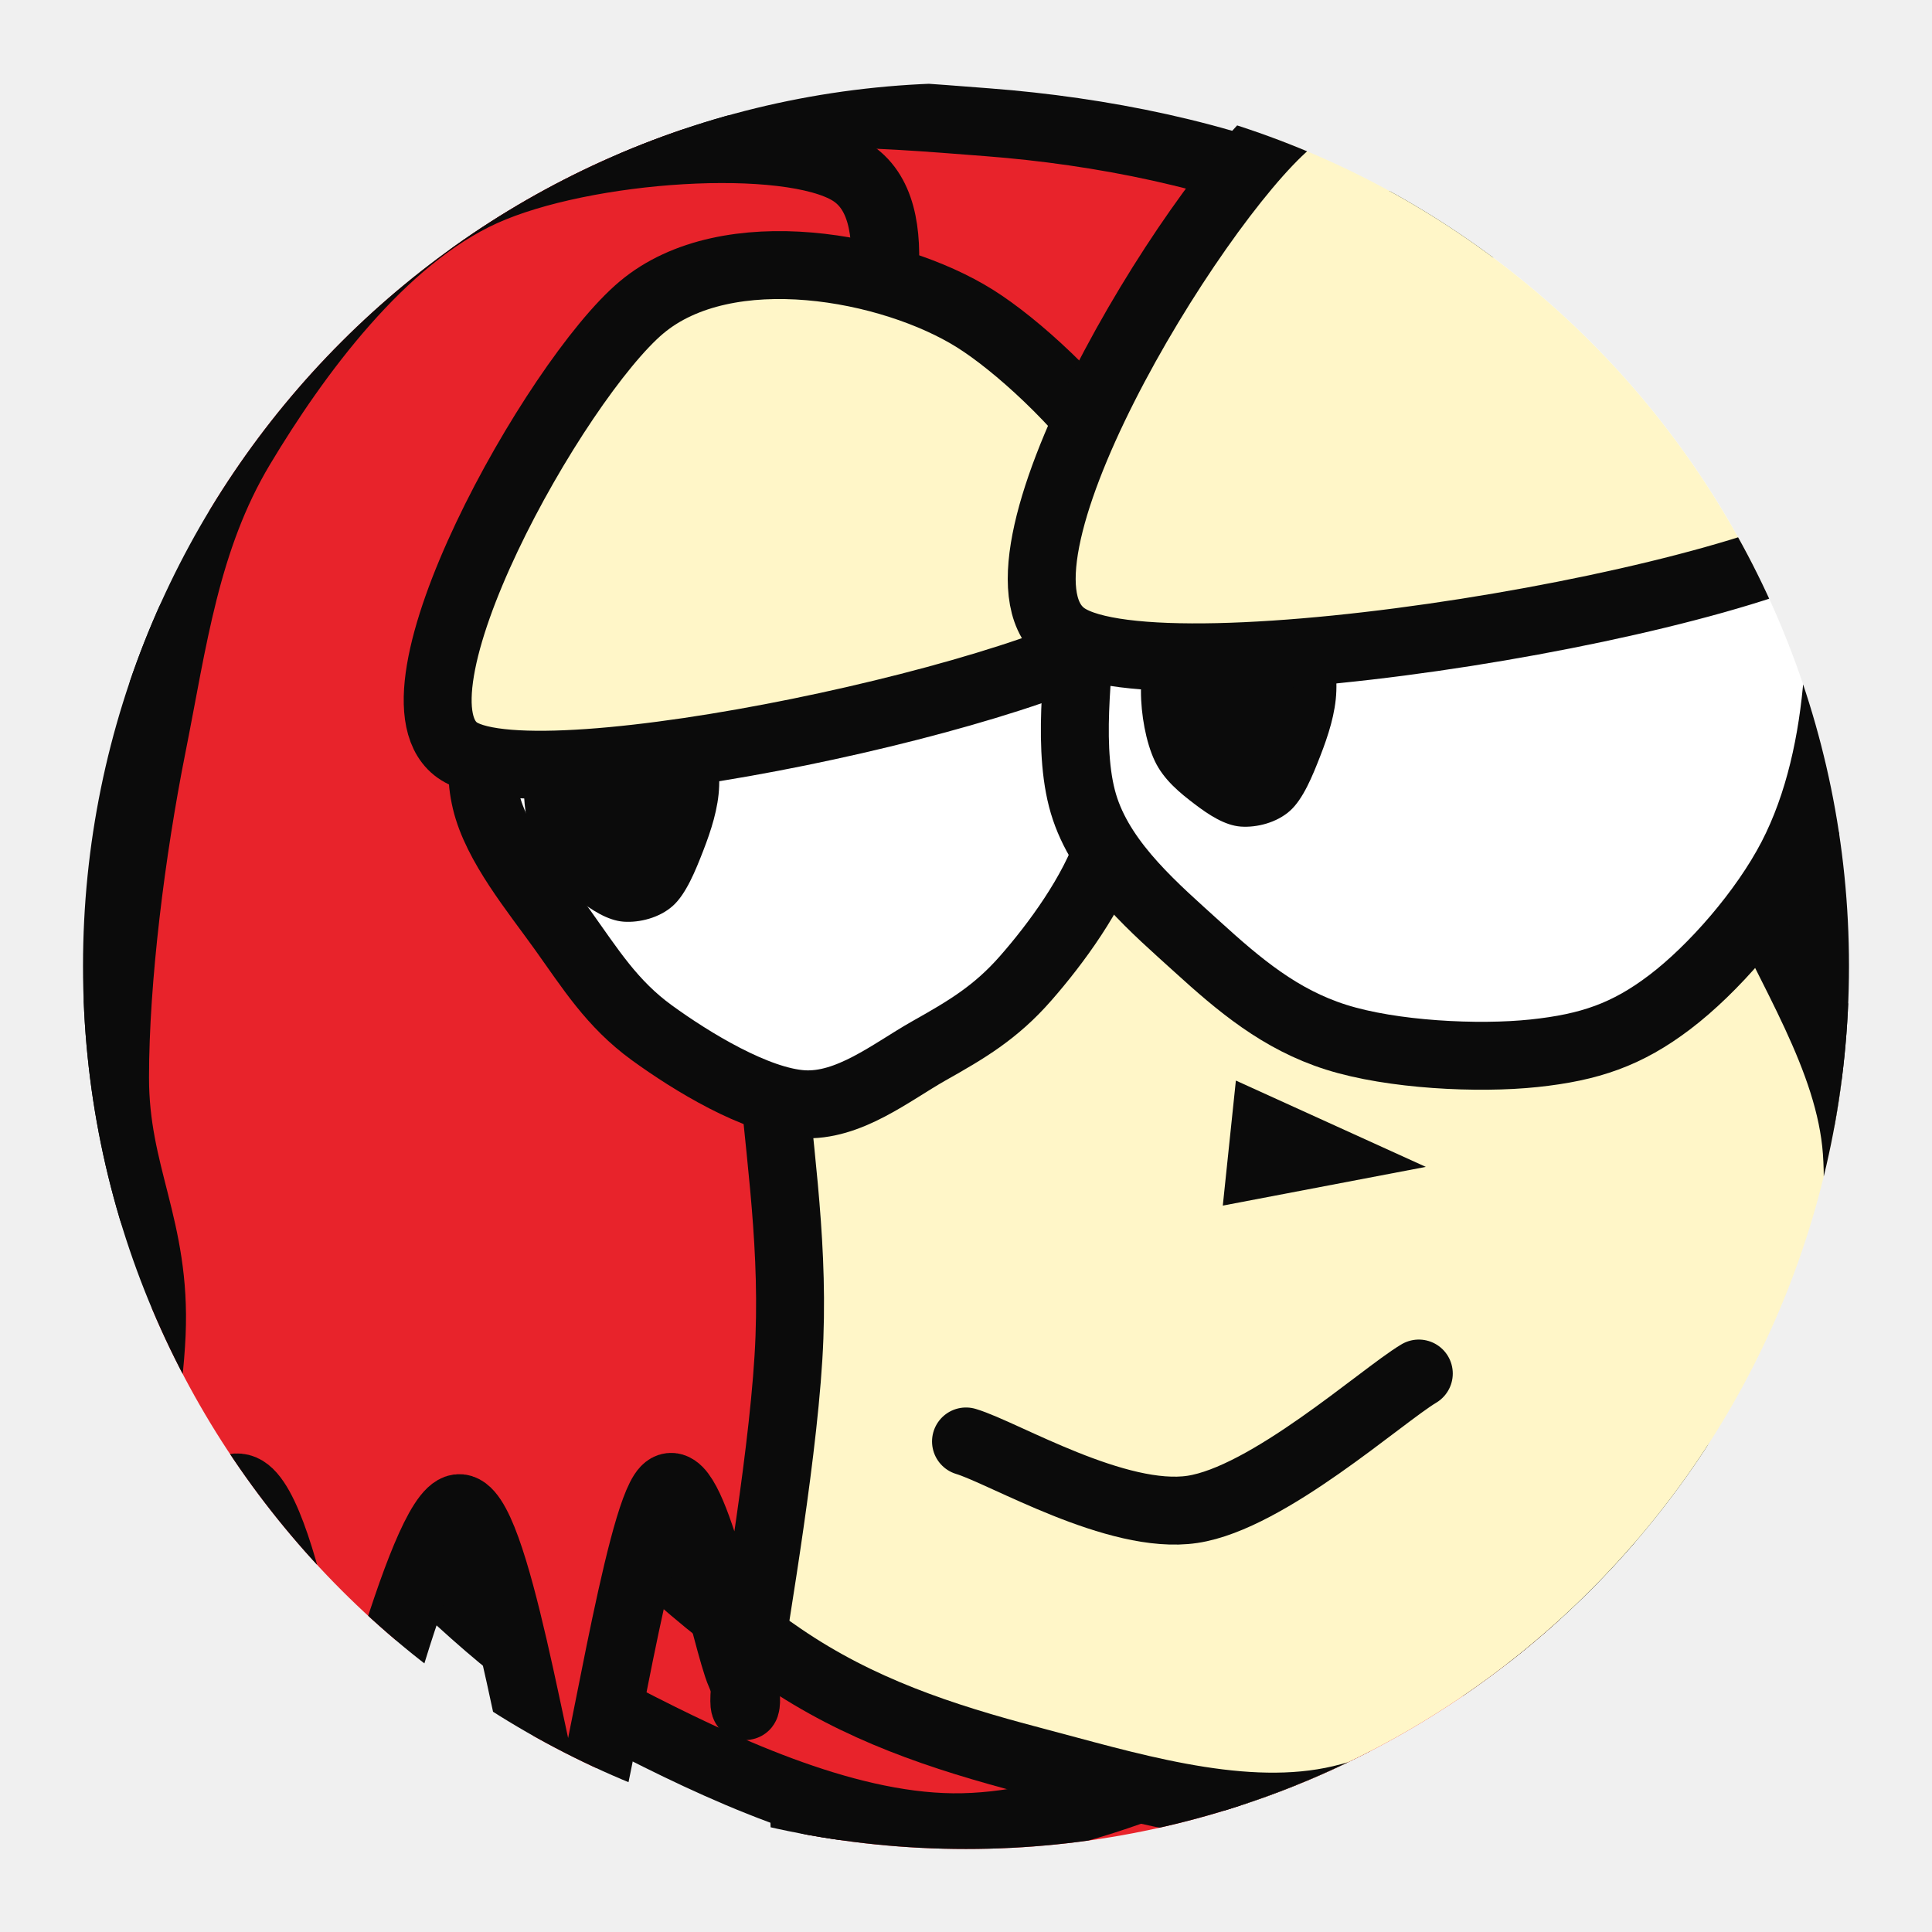
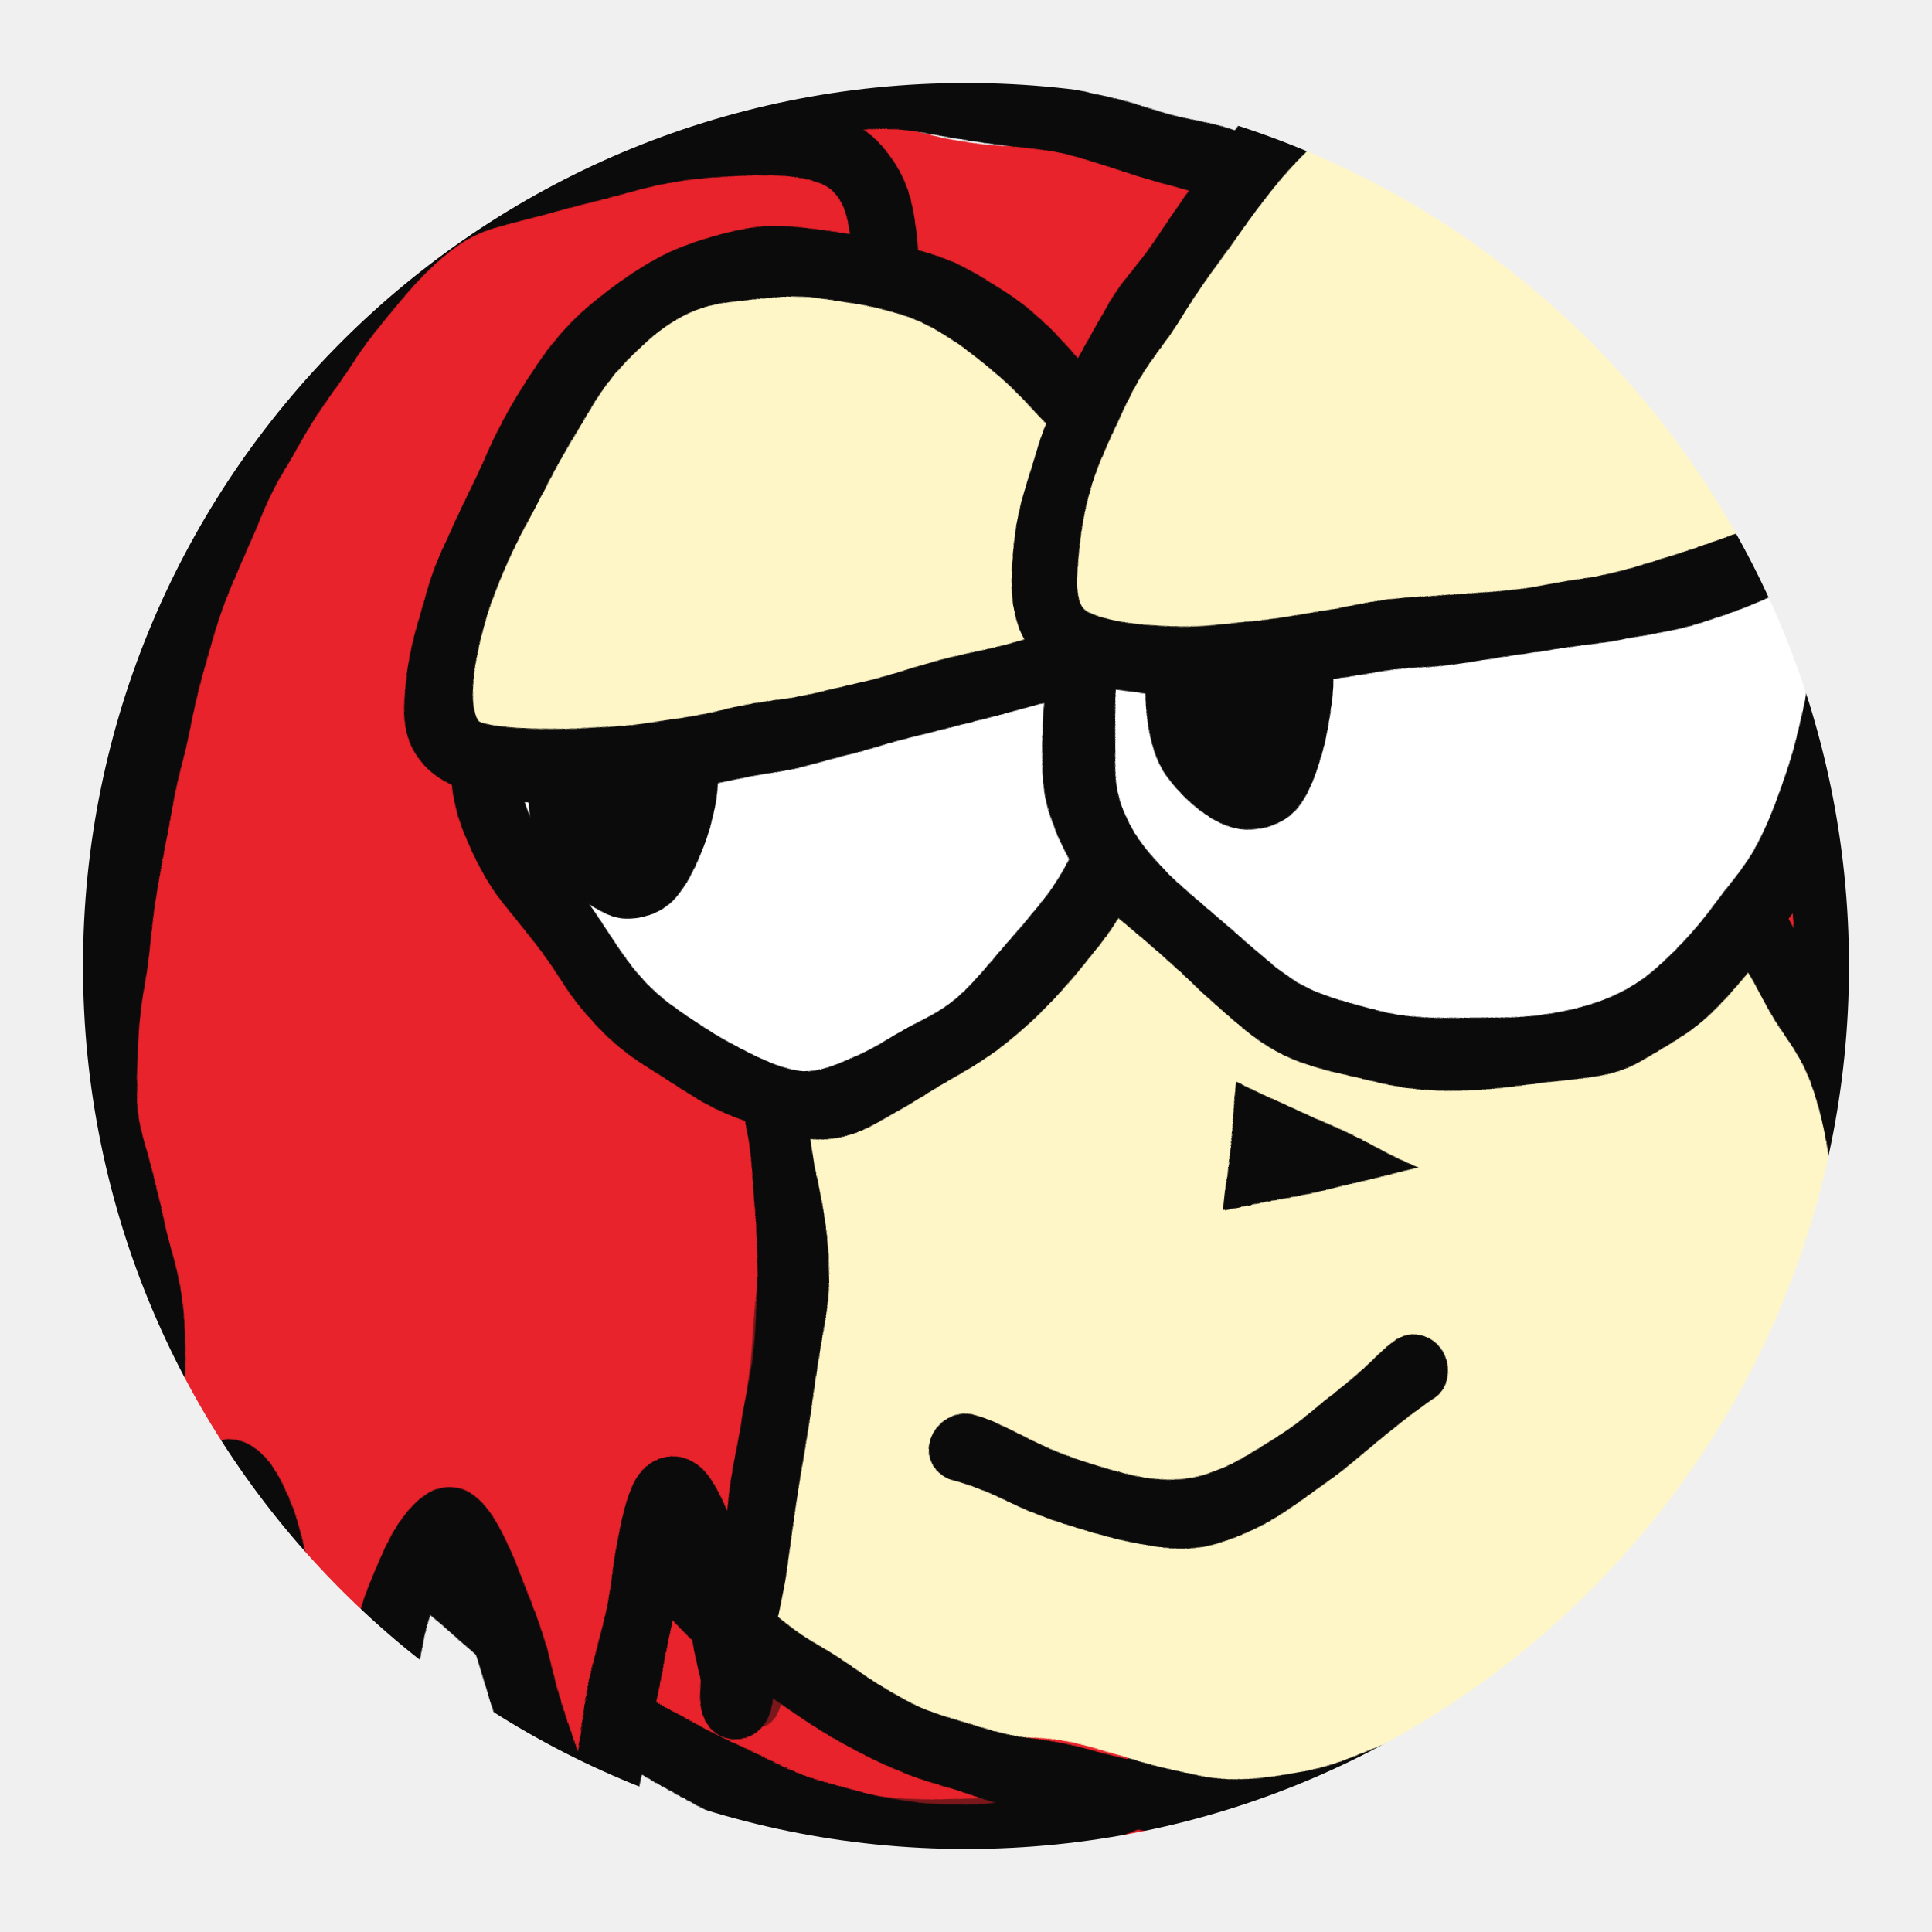
<svg xmlns="http://www.w3.org/2000/svg" width="512" height="512" viewBox="0 0 512 512">
  <defs>
    <clipPath id="badge">
      <circle cx="256" cy="256" r="234" />
    </clipPath>
  </defs>
  <g clip-path="url(#badge)">
    <g transform="translate(-122,-38) scale(1.5)">
-       <path d="M246.03,390.88L247.23,452.33" fill="none" stroke="#0B0B0B" stroke-width="26" stroke-linejoin="round" stroke-linecap="round" />
-       <path d="M246.03,390.88L247.23,452.33" fill="none" stroke="#E8232B" stroke-width="14" stroke-linejoin="round" stroke-linecap="round" />
-       <path d="M289.24,390.55L292.44,452.52" fill="none" stroke="#0B0B0B" stroke-width="26" stroke-linejoin="round" stroke-linecap="round" />
-       <path d="M289.24,390.55L292.44,452.52" fill="none" stroke="#E8232B" stroke-width="14" stroke-linejoin="round" stroke-linecap="round" />
-       <path d="M267.5,459.34C267.25,461.92 266.44,464.93 263.25,467.53C260.07,470.12 254.21,474.15 248.38,474.92C242.55,475.69 234,472.73 228.28,472.14C222.57,471.54 217,473.17 214.09,471.38C211.18,469.59 210.59,464.96 210.83,461.41C211.06,457.85 212.49,452.23 215.5,450.05C218.5,447.86 223.86,448.83 228.85,448.28C233.84,447.73 239.47,446.12 245.45,446.75C251.42,447.38 261.04,449.95 264.72,452.05C268.39,454.15 267.74,456.76 267.5,459.34Z" fill="#E8232B" stroke="#0B0B0B" stroke-width="12" stroke-linejoin="round" stroke-linecap="round" />
-       <path d="M319.64,459.4C319.38,462.32 320.65,467.59 317.45,470.29C314.24,472.98 305.98,474.76 300.41,475.58C294.84,476.4 288.88,476.48 284.03,475.21C279.17,473.93 274.87,470.54 271.29,467.93C267.71,465.32 262.59,462.01 262.55,459.55C262.52,457.08 267.75,455.52 271.06,453.14C274.38,450.75 276.93,446.92 282.44,445.25C287.94,443.57 298.01,441.83 304.11,443.09C310.22,444.35 316.46,450.06 319.05,452.78C321.64,455.5 319.91,456.49 319.64,459.4Z" fill="#E8232B" stroke="#0B0B0B" stroke-width="12" stroke-linejoin="round" stroke-linecap="round" />
-       <path d="M251.38,302.69C263.09,299.07 287,297.05 298,302.39C308.99,307.74 315.57,322.59 317.33,334.77C319.1,346.94 311.74,365.7 308.6,375.45C305.46,385.21 306.51,388.91 298.5,393.31C290.49,397.71 271.55,402.83 260.56,401.84C249.58,400.85 238.72,395.62 232.58,387.37C226.45,379.13 224.57,362.93 223.75,352.38C222.94,341.83 223.11,332.36 227.71,324.08C232.32,315.8 239.66,306.3 251.38,302.69Z" fill="#E8232B" stroke="#0B0B0B" stroke-width="12" stroke-linejoin="round" stroke-linecap="round" />
-       <path d="M308.11,316.05L364.81,300.25L342.11,331.95L384.49,335.66L341.35,357.26L371.99,384.98L321.05,368.74L303.44,346.28Z" fill="#E8232B" stroke="#0B0B0B" stroke-width="12" stroke-linejoin="round" stroke-linecap="round" />
-       <path d="M404.32,191.39C405.42,209.57 397.57,230.19 390.43,248.51C383.3,266.82 374.97,287.64 361.5,301.26C348.03,314.87 328.28,322.4 309.63,330.22C290.99,338.03 269.34,348.37 249.63,348.16C229.93,347.95 207.8,337.4 191.39,328.93C174.99,320.46 163.75,309.41 151.19,297.34C138.63,285.28 124.74,273.13 116.06,256.56C107.38,239.98 99.82,217.12 99.11,197.91C98.39,178.69 103.89,158.46 111.77,141.28C119.64,124.1 132.7,109.84 146.35,94.81C159.99,79.78 175.38,59.07 193.62,51.09C211.85,43.11 235.63,45.39 255.77,46.93C275.91,48.47 297.31,52.79 314.45,60.33C331.6,67.87 347.06,78.99 358.62,92.17C370.18,105.34 376.22,122.85 383.83,139.39C391.45,155.92 403.22,173.2 404.32,191.39Z" fill="#E8232B" stroke="#0B0B0B" stroke-width="12" stroke-linejoin="round" stroke-linecap="round" />
-       <path d="M409.38,228.81C410.58,245.37 405.05,265.44 397.77,280C390.49,294.56 379.24,305.58 365.71,316.17C352.19,326.76 333.63,340.19 316.62,343.56C299.61,346.93 279.85,340.65 263.66,336.4C247.47,332.15 233.07,327.34 219.47,318.06C205.87,308.78 189.88,295.76 182.08,280.72C174.28,265.68 172.48,245.8 172.69,227.84C172.91,209.88 175.44,187.54 183.37,172.97C191.31,158.41 206.19,150.94 220.31,140.45C234.42,129.96 251.17,115.39 268.08,110.02C284.99,104.65 305.11,104.45 321.75,108.25C338.4,112.05 356.47,120.75 367.94,132.81C379.4,144.88 383.66,164.64 390.56,180.64C397.47,196.64 408.18,212.25 409.38,228.81Z" fill="#FFF6C8" stroke="#0B0B0B" stroke-width="12" stroke-linejoin="round" stroke-linecap="round" />
-       <path d="M231.59,55.68C220.56,48.87 184.66,51.18 166.7,59.29C148.74,67.41 133.61,88.06 123.86,104.35C114.11,120.65 111.92,138.52 108.22,157.07C104.52,175.63 101.67,198.33 101.66,215.66C101.64,232.99 108.96,242.14 108.13,261.04C107.3,279.94 99.1,317.13 96.68,329.04C94.25,340.95 88.99,339.28 93.58,332.5C98.17,325.71 116.18,284.86 124.24,288.33C132.3,291.79 139.32,342.3 141.94,353.31C144.56,364.32 136.54,364.64 139.93,354.39C143.33,344.13 155.69,292.69 162.3,291.79C168.91,290.9 176,339.25 179.59,349.01C183.18,358.78 180.61,360.47 183.83,350.39C187.04,340.31 194.18,293.43 198.89,288.53C203.61,283.64 209.7,315.61 212.1,321C214.5,326.38 211.84,330.78 213.29,320.87C214.74,310.96 220.14,280.27 220.81,261.55C221.49,242.83 218.72,227.24 217.33,208.56C215.94,189.89 209.9,167.58 212.49,149.52C215.08,131.46 229.7,115.83 232.89,100.19C236.07,84.55 242.62,62.5 231.59,55.68Z" fill="#E8232B" stroke="#0B0B0B" stroke-width="12" stroke-linejoin="round" stroke-linecap="round" />
-       <path d="M279.19,147.64C280.81,156.48 280.07,166.21 277.29,174.63C274.52,183.06 267.85,192.12 262.54,198.17C257.24,204.23 252.04,207.28 245.46,210.98C238.89,214.69 231.27,220.94 223.11,220.41C214.94,219.87 203.55,212.92 196.49,207.79C189.43,202.66 185.63,196.48 180.74,189.65C175.86,182.82 169.02,174.61 167.18,166.81C165.33,159.02 167.71,151.3 169.68,142.87C171.66,134.44 173.77,123.12 179.04,116.24C184.32,109.37 193.34,104.68 201.34,101.62C209.33,98.56 218.56,96.96 227.01,97.88C235.47,98.8 245.29,103.19 252.05,107.14C258.81,111.09 263.05,114.83 267.58,121.58C272.1,128.33 277.57,138.8 279.19,147.64Z" fill="#FFFFFF" stroke="#0B0B0B" stroke-width="12" stroke-linejoin="round" stroke-linecap="round" />
-       <path d="M406,145.32C405.13,156.17 402.8,167.34 397.87,176.84C392.93,186.35 383.96,196.6 376.37,202.36C368.79,208.13 362.17,210.38 352.34,211.42C342.5,212.46 327.3,211.72 317.39,208.58C307.48,205.45 300.26,199.33 292.87,192.61C285.48,185.9 276.42,178.24 273.05,168.29C269.67,158.34 271.89,143.55 272.6,132.9C273.32,122.25 272.13,113.31 277.35,104.39C282.56,95.48 295.2,86.02 303.88,79.41C312.56,72.79 320.12,66.52 329.43,64.68C338.74,62.85 350.19,65.31 359.73,68.38C369.27,71.44 379.43,75.86 386.66,83.1C393.89,90.33 399.86,101.39 403.09,111.76C406.31,122.13 406.87,134.47 406,145.32Z" fill="#FFFFFF" stroke="#0B0B0B" stroke-width="12" stroke-linejoin="round" stroke-linecap="round" />
-       <path d="M208.39,164.2C208.26,168.13 206.94,172.12 205.57,175.65C204.2,179.18 202.53,183.31 200.19,185.39C197.85,187.48 194.33,188.37 191.52,188.17C188.71,187.97 185.88,186.12 183.35,184.19C180.81,182.26 177.9,179.92 176.32,176.59C174.74,173.26 173.86,168.32 173.87,164.2C173.88,160.08 174.79,155.17 176.38,151.86C177.97,148.55 180.87,146.15 183.4,144.34C185.92,142.52 188.69,141.26 191.52,140.97C194.35,140.67 197.89,140.71 200.37,142.56C202.84,144.42 205.03,148.49 206.37,152.1C207.7,155.71 208.53,160.27 208.39,164.2Z" fill="#0B0B0B" />
-       <path d="M317.43,147.4C317.3,151.33 315.98,155.32 314.61,158.85C313.24,162.38 311.57,166.51 309.23,168.59C306.89,170.68 303.37,171.57 300.56,171.37C297.75,171.17 294.92,169.32 292.39,167.39C289.85,165.46 286.94,163.12 285.36,159.79C283.78,156.46 282.9,151.52 282.91,147.4C282.92,143.28 283.83,138.37 285.42,135.06C287.01,131.75 289.91,129.35 292.44,127.54C294.96,125.72 297.73,124.46 300.56,124.17C303.39,123.87 306.93,123.91 309.41,125.76C311.88,127.62 314.07,131.69 315.41,135.3C316.74,138.91 317.57,143.47 317.43,147.4Z" fill="#0B0B0B" />
-       <path d="M162.45,158.08C147.75,148.88 179.49,92.39 194.67,79.65C209.86,66.9 238.86,72.4 253.56,81.6C268.25,90.8 298.02,122.09 282.83,134.84C267.65,147.58 177.14,167.27 162.45,158.08Z" fill="#FFF6C8" stroke="#0B0B0B" stroke-width="12" stroke-linejoin="round" stroke-linecap="round" />
-       <path d="M269.59,137.77C252.53,126.19 291.65,61.86 308.84,47.09C326.04,32.33 355.68,37.59 372.74,49.17C389.8,60.76 428.41,101.83 411.22,116.59C394.02,131.36 286.65,149.35 269.59,137.77Z" fill="#FFF6C8" stroke="#0B0B0B" stroke-width="12" stroke-linejoin="round" stroke-linecap="round" />
-       <path d="M299.68,216.24L333.24,231.49L297.37,238.33Z" fill="#0B0B0B" />
-       <path d="M252,280C258.67,282 278.67,294 292,292C305.33,290 325.33,272 332,268" fill="none" stroke="#0B0B0B" stroke-width="12" stroke-linejoin="round" stroke-linecap="round" />
+       <defs>
+         <filter id="kv-rough-37" x="-12%" y="-12%" width="124%" height="124%" filterUnits="objectBoundingBox">
+           <feTurbulence type="fractalNoise" baseFrequency="0.019" numOctaves="3" seed="4" result="noise" />
+           <feDisplacementMap in="SourceGraphic" in2="noise" scale="5" xChannelSelector="R" yChannelSelector="G" />
+         </filter>
+       </defs>
+       <g filter="url(#kv-rough-37)">
+         <g class="k-legs">
+           <path d="M246.03,390.88L247.23,452.33" fill="none" stroke="#0B0B0B" stroke-width="26" stroke-linejoin="round" stroke-linecap="round" />
+           <path d="M243.44,392.97L251.18,452.79" fill="none" stroke="#E8232B" stroke-width="13" stroke-linejoin="round" stroke-linecap="round" />
+           <path d="M289.24,390.55L292.44,452.52" fill="none" stroke="#0B0B0B" stroke-width="26" stroke-linejoin="round" stroke-linecap="round" />
+           <path d="M285.76,388.88L294.94,452.94" fill="none" stroke="#E8232B" stroke-width="13" stroke-linejoin="round" stroke-linecap="round" />
+           <path d="M269.23,457.09C267.45,459.99 261.84,468.48 257.46,471.29C253.09,474.1 247.62,473.06 242.98,473.94C238.34,474.81 234.67,476.88 229.62,476.56C224.57,476.24 216.25,474.52 212.68,472.01C209.11,469.5 208.68,464.68 208.21,461.51C207.74,458.35 206.17,455.11 209.86,453.02C213.56,450.93 223.56,450.28 230.39,448.98C237.22,447.67 244.56,444.37 250.85,445.19C257.13,446 265.05,451.87 268.12,453.85C271.18,455.84 271,454.18 269.23,457.09Z" fill="#E8232B" />
+           <path d="M269.54,461.41C269.02,464.63 264.89,469.53 261.13,471.65C257.38,473.76 252.33,473.49 247,474.11C241.66,474.73 234.41,476.31 229.13,475.35C223.86,474.39 218.52,471.21 215.36,468.37C212.21,465.53 210.76,461.44 210.19,458.31C209.63,455.19 208.62,451.45 211.96,449.63C215.31,447.81 224.29,447.96 230.25,447.39C236.21,446.82 242.05,445.39 247.72,446.21C253.38,447.03 260.61,449.78 264.25,452.32C267.89,454.85 270.06,458.19 269.54,461.41Z" fill="none" stroke="#0B0B0B" stroke-width="12" stroke-linejoin="round" stroke-linecap="round" />
+           <path d="M319.52,455.78C319.29,459.53 319.12,466 317.02,468.95C314.92,471.91 312.87,471.54 306.94,473.5C301.01,475.46 287.44,481.92 281.43,480.7C275.41,479.48 273.78,468.79 270.86,466.18C267.94,463.56 264.65,468.4 263.92,464.99C263.19,461.58 263.47,449.19 266.48,445.7C269.49,442.21 275.52,444.8 281.97,444.08C288.42,443.35 299.11,440.94 305.19,441.33C311.26,441.72 316.02,444.02 318.41,446.42C320.79,448.83 319.75,452.02 319.52,455.78Z" fill="#E8232B" />
+           <path d="M321.46,457.61C321.46,460.48 320.17,465.81 317.49,468.67C314.8,471.53 311.21,473.65 305.35,474.77C299.48,475.9 287.83,476.22 282.29,475.41C276.75,474.61 275.01,472.27 272.11,469.95C269.21,467.62 265.13,464.85 264.9,461.46C264.66,458.06 267.37,452.36 270.7,449.59C274.02,446.82 279.59,445.86 284.85,444.84C290.11,443.83 296.82,442.39 302.27,443.49C307.71,444.59 314.3,449.09 317.5,451.45C320.7,453.8 321.46,454.74 321.46,457.61Z" fill="none" stroke="#0B0B0B" stroke-width="12" stroke-linejoin="round" stroke-linecap="round" />
+         </g>
+         <g class="k-body">
+           <path d="M252.65,299.95C264.36,295.72 284.59,292.84 295.14,299.33C305.69,305.82 313.78,325.91 315.93,338.9C318.07,351.88 310.51,369.02 308.03,377.25C305.55,385.48 309.64,384.82 301.05,388.28C292.45,391.74 268.44,398.19 256.48,398.04C244.52,397.88 235.34,394.87 229.28,387.35C223.23,379.83 220.9,363.36 220.16,352.92C219.42,342.48 219.43,333.56 224.84,324.73C230.26,315.9 240.93,304.18 252.65,299.95Z" fill="#E8232B" />
+           <path d="M252.99,301.05C264.44,297.58 285.16,298.22 296,303.84C306.83,309.45 315.87,322.91 317.99,334.74C320.11,346.58 311.89,364.89 308.73,374.85C305.56,384.82 307.21,390.44 299,394.55C290.8,398.66 270.18,400.43 259.49,399.5C248.8,398.57 240.54,397.24 234.85,388.99C229.16,380.74 226.61,360.74 225.35,350.02C224.09,339.3 222.7,332.83 227.31,324.67C231.92,316.51 241.54,304.53 252.99,301.05Z" fill="none" stroke="#0B0B0B" stroke-width="12" stroke-linejoin="round" stroke-linecap="round" />
+           <path d="M248.08,300.62C260.1,296.23 284.55,295.46 296.4,301.37C308.26,307.28 317.16,324.33 319.2,336.08C321.24,347.84 311.67,362.72 308.64,371.9C305.62,381.07 309.19,385.59 301.06,391.13C292.92,396.66 271.47,405.24 259.82,405.11C248.18,404.98 236.63,398.56 231.18,390.33C225.73,382.1 228.28,366.18 227.13,355.74C225.97,345.3 220.78,336.87 224.27,327.68C227.76,318.5 236.05,305 248.08,300.62Z" fill="none" stroke="#0B0B0B" stroke-width="6" stroke-linejoin="round" stroke-linecap="round" opacity=".5" />
+         </g>
+         <g class="k-hand">
+           <path d="M305.1,312.42L362.87,297.64L340.94,330.35L383.01,333.81L338.72,352.43L373.54,379.84L322.21,371.24L308.27,346.12Z" fill="#E8232B" />
+           <path d="M309.24,314.63L363.07,300.87L341.95,332.46L383.23,335.73L341.33,357L372.22,385.62L320.41,367.18L304.96,347.52Z" fill="none" stroke="#0B0B0B" stroke-width="12" stroke-linejoin="round" stroke-linecap="round" />
+           <path d="M310.59,317.72L363.4,303.7L341.18,334.47L385.92,335.11L341.5,356.17L370.26,383.81L321.06,366.42L304.32,348.29Z" fill="none" stroke="#0B0B0B" stroke-width="6" stroke-linejoin="round" stroke-linecap="round" opacity=".5" />
+         </g>
+         <g class="k-head">
+           <g class="k-skull">
+             <path d="M409.07,195.99C410.42,213.28 395.27,226.85 387.88,245C380.5,263.15 377.67,289.91 364.78,304.92C351.88,319.93 329.25,328.35 310.52,335.03C291.79,341.72 272.21,346.31 252.39,345.04C232.57,343.78 209.17,334.61 191.6,327.44C174.03,320.26 160.3,313.14 146.97,301.99C133.65,290.84 118.86,277.21 111.65,260.52C104.43,243.83 103.99,220.93 103.66,201.85C103.33,182.77 101.71,164.49 109.68,146.03C117.66,127.57 137.83,107.57 151.5,91.11C165.17,74.64 174.77,53.94 191.71,47.22C208.65,40.51 233.19,49.47 253.16,50.81C273.14,52.16 293.94,49.22 311.57,55.3C329.2,61.37 347.58,72.93 358.95,87.25C370.32,101.57 371.44,123.12 379.8,141.24C388.15,159.37 407.72,178.7 409.07,195.99Z" fill="#E8232B" />
+             <path d="M405.64,190.31C406.24,208.52 396.53,229.67 389.56,248.44C382.59,267.21 377.51,289.16 363.82,302.95C350.14,316.74 326.41,323.27 307.47,331.18C288.53,339.1 269.2,350.49 250.19,350.45C231.19,350.41 210.12,340.19 193.44,330.95C176.77,321.71 163.17,307.19 150.13,295.02C137.09,282.85 124.05,274.07 115.21,257.95C106.37,241.83 97.87,217.73 97.1,198.28C96.34,178.83 102.24,158.78 110.6,141.25C118.96,123.73 133.19,108.39 147.29,93.13C161.39,77.87 176.84,57.76 195.21,49.71C213.57,41.66 237.83,42.96 257.5,44.83C277.18,46.7 296.03,53.38 313.25,60.92C330.47,68.46 348.73,77.02 360.85,90.06C372.96,103.1 378.47,122.46 385.94,139.16C393.4,155.87 405.03,172.1 405.64,190.31Z" fill="none" stroke="#0B0B0B" stroke-width="12" stroke-linejoin="round" stroke-linecap="round" />
+             <path d="M404.48,194.14C405.96,211.23 398.86,227.13 391.22,244.99C383.58,262.84 371.73,286.99 358.61,301.24C345.49,315.49 331.09,322.95 312.5,330.5C293.92,338.05 267.45,346.42 247.1,346.53C226.75,346.64 206.97,339.68 190.4,331.15C173.83,322.63 159.99,308.07 147.71,295.39C135.43,282.7 124.27,271.33 116.73,255.03C109.18,238.73 103.16,216.99 102.43,197.58C101.69,178.18 105.07,156.19 112.31,138.62C119.56,121.05 132.81,106.91 145.91,92.16C159,77.42 172.63,57.64 190.88,50.16C209.13,42.67 234.62,46.14 255.39,47.27C276.17,48.41 297.75,49.28 315.53,56.97C333.32,64.65 350.99,79.16 362.13,93.4C373.26,107.64 375.27,125.64 382.33,142.43C389.39,159.22 403,177.04 404.48,194.14Z" fill="none" stroke="#0B0B0B" stroke-width="6" stroke-linejoin="round" stroke-linecap="round" opacity=".5" />
+           </g>
+           <g class="k-face">
+             <path d="M414.58,226.48C415.28,241.98 406.98,260.05 398.07,275.42C389.17,290.79 375.54,308.11 361.17,318.71C346.8,329.31 327.46,336.6 311.87,339.01C296.28,341.42 283.43,336.05 267.61,333.17C251.79,330.29 230.47,331.24 216.97,321.73C203.47,312.22 194.06,292.15 186.6,276.11C179.15,260.07 173.01,242.33 172.24,225.48C171.46,208.62 173.58,188.39 181.94,174.98C190.3,161.56 208.48,156.57 222.38,144.98C236.29,133.39 248.05,111.73 265.36,105.42C282.68,99.1 308.96,102.65 326.28,107.09C343.6,111.52 358.02,119.46 369.29,132.02C380.55,144.59 386.33,166.72 393.88,182.47C401.43,198.21 413.88,210.99 414.58,226.48Z" fill="#FFF6C8" />
+             <path d="M410.37,227.65C411.9,244.07 405.42,265.77 398.12,280.42C390.81,295.07 380.36,305.15 366.54,315.55C352.73,325.96 332.66,339.06 315.22,342.86C297.78,346.67 277.85,342.22 261.9,338.36C245.95,334.5 232.78,329.33 219.5,319.7C206.22,310.06 190.36,295.63 182.22,280.56C174.07,265.48 170.29,247.1 170.64,229.23C171,211.37 176.12,188.2 184.35,173.36C192.58,158.52 206.34,150.74 220.05,140.18C233.77,129.62 249.43,115.64 266.64,109.99C283.86,104.34 306.7,102.39 323.34,106.26C339.99,110.13 355.56,120.59 366.5,133.2C377.43,145.8 381.65,166.15 388.96,181.89C396.27,197.64 408.84,211.23 410.37,227.65Z" fill="none" stroke="#0B0B0B" stroke-width="12" stroke-linejoin="round" stroke-linecap="round" />
+             <path d="M410.13,226.36C411.33,242.86 405.21,266.4 398.19,281.41C391.18,296.42 381.94,306.13 368.03,316.44C354.12,326.75 332.73,339.99 314.74,343.27C296.75,346.56 275.82,340.06 260.07,336.15C244.32,332.23 232.81,328.5 220.25,319.77C207.68,311.03 193.19,299.52 184.7,283.72C176.2,267.91 169.8,243.03 169.26,224.95C168.73,206.87 173.48,189.87 181.5,175.24C189.52,160.62 202.92,148.35 217.38,137.18C231.84,126.01 250.75,112.8 268.26,108.21C285.77,103.62 306.3,105.27 322.44,109.65C338.58,114.03 353.69,122.37 365.11,134.49C376.54,146.61 383.48,167.08 390.98,182.39C398.49,197.7 408.93,209.86 410.13,226.36Z" fill="none" stroke="#0B0B0B" stroke-width="6" stroke-linejoin="round" stroke-linecap="round" opacity=".5" />
+           </g>
+           <g class="k-hair">
+             <path d="M232.04,51.62C220.38,43.48 183.75,45.24 165,54.86C146.24,64.48 129.54,92.72 119.51,109.33C109.47,125.94 107.05,137.28 104.77,154.5C102.48,171.72 105.68,195.53 105.79,212.65C105.9,229.76 107.48,237.02 105.42,257.18C103.36,277.34 96.19,320.56 93.44,333.61C90.69,346.66 83.85,343.72 88.92,335.48C93.99,327.24 114.76,281.51 123.83,284.17C132.91,286.83 140.77,339.9 143.37,351.44C145.97,362.99 135.45,362.71 139.42,353.46C143.4,344.21 160.17,296.72 167.2,295.94C174.24,295.15 178.63,340.2 181.62,348.74C184.62,357.27 182.42,357.47 185.18,347.14C187.93,336.8 194.06,290.2 198.15,286.71C202.25,283.21 206.83,321.16 209.75,326.19C212.66,331.21 214.13,327.41 215.63,316.86C217.12,306.31 218.31,281.64 218.71,262.9C219.12,244.15 219.38,222.54 218.05,204.39C216.72,186.24 207.89,170.79 210.71,154.01C213.53,137.23 231.41,120.8 234.96,103.73C238.52,86.67 243.7,59.77 232.04,51.62Z" fill="#E8232B" />
+             <path d="M229.49,53.74C218.12,47.06 183,52.21 165.64,60.86C148.27,69.51 134.82,89.46 125.3,105.64C115.78,121.82 112.8,139.69 108.52,157.92C104.25,176.15 99.64,198.12 99.63,215C99.62,231.89 108.69,240.1 108.46,259.23C108.22,278.36 100.49,317.34 98.23,329.8C95.97,342.27 90.79,341.23 94.9,334.03C99,326.82 115.32,283.57 122.88,286.59C130.43,289.6 137.66,340.57 140.22,352.12C142.78,363.67 134.85,365.56 138.24,355.9C141.62,346.24 153.44,295 160.53,294.15C167.62,293.3 176.79,341.15 180.8,350.79C184.8,360.43 181.3,362.42 184.55,351.99C187.81,341.55 195.89,293.21 200.33,288.2C204.78,283.19 209.41,316.63 211.25,321.91C213.09,327.19 209.78,330.07 211.37,319.86C212.96,309.66 219.91,279.18 220.79,260.7C221.67,242.22 217.78,227.34 216.64,208.98C215.51,190.62 211.1,168.53 213.97,150.53C216.84,132.52 231.26,117.08 233.85,100.95C236.44,84.82 240.86,60.42 229.49,53.74Z" fill="none" stroke="#0B0B0B" stroke-width="12" stroke-linejoin="round" stroke-linecap="round" />
+             <path d="M232.78,58.63C222.44,51.21 187.62,49.44 169.59,57.61C151.56,65.79 134.96,90.54 124.61,107.67C114.25,124.8 111.33,141.86 107.47,160.39C103.61,178.92 101.48,202.47 101.45,218.86C101.41,235.26 107.75,239.99 107.26,258.74C106.76,277.5 100.82,319.65 98.48,331.39C96.15,343.12 88.86,336.88 93.26,329.15C97.65,321.42 116.72,281.29 124.87,285.03C133.03,288.76 139.41,340.57 142.2,351.56C145,362.55 138.26,360.78 141.63,350.99C145.01,341.2 156.45,292.91 162.45,292.82C168.45,292.73 173.82,341.15 177.64,350.46C181.47,359.76 181.93,358.38 185.4,348.62C188.88,338.86 193.44,296.41 198.49,291.89C203.54,287.37 213.1,316.5 215.69,321.51C218.29,326.53 213.77,332.4 214.07,321.98C214.37,311.56 216.58,277.6 217.49,258.99C218.39,240.38 220.5,228.59 219.5,210.32C218.5,192.05 209.46,167.42 211.48,149.39C213.5,131.35 228.07,117.24 231.62,102.12C235.17,86.99 243.12,66.04 232.78,58.63Z" fill="none" stroke="#0B0B0B" stroke-width="6" stroke-linejoin="round" stroke-linecap="round" opacity=".5" />
+           </g>
+           <g class="k-eyes">
+             <path d="M279.19,147.64C280.81,156.48 280.07,166.21 277.29,174.63C274.52,183.06 267.85,192.12 262.54,198.17C257.24,204.23 252.04,207.28 245.46,210.98C238.89,214.69 231.27,220.94 223.11,220.41C214.94,219.87 203.55,212.92 196.49,207.79C189.43,202.66 185.63,196.48 180.74,189.65C175.86,182.82 169.02,174.61 167.18,166.81C165.33,159.02 167.71,151.3 169.68,142.87C171.66,134.44 173.77,123.12 179.04,116.24C184.32,109.37 193.34,104.68 201.34,101.62C209.33,98.56 218.56,96.96 227.01,97.88C235.47,98.8 245.29,103.19 252.05,107.14C258.81,111.09 263.05,114.83 267.58,121.58C272.1,128.33 277.57,138.8 279.19,147.64Z" fill="#FFFFFF" stroke="#0B0B0B" stroke-width="12" stroke-linejoin="round" stroke-linecap="round" />
+             <path d="M406,145.32C405.13,156.17 402.8,167.34 397.87,176.84C392.93,186.35 383.96,196.6 376.37,202.36C368.79,208.13 362.17,210.38 352.34,211.42C342.5,212.46 327.3,211.72 317.39,208.58C307.48,205.45 300.26,199.33 292.87,192.61C285.48,185.9 276.42,178.24 273.05,168.29C269.67,158.34 271.89,143.55 272.6,132.9C273.32,122.25 272.13,113.31 277.35,104.39C282.56,95.48 295.2,86.02 303.88,79.41C312.56,72.79 320.12,66.52 329.43,64.68C338.74,62.85 350.19,65.31 359.73,68.38C369.27,71.44 379.43,75.86 386.66,83.1C393.89,90.33 399.86,101.39 403.09,111.76C406.31,122.13 406.87,134.47 406,145.32Z" fill="#FFFFFF" stroke="#0B0B0B" stroke-width="12" stroke-linejoin="round" stroke-linecap="round" />
+             <path d="M208.39,164.2C208.26,168.13 206.94,172.12 205.57,175.65C204.2,179.18 202.53,183.31 200.19,185.39C197.85,187.48 194.33,188.37 191.52,188.17C188.71,187.97 185.88,186.12 183.35,184.19C180.81,182.26 177.9,179.92 176.32,176.59C174.74,173.26 173.86,168.32 173.87,164.2C173.88,160.08 174.79,155.17 176.38,151.86C177.97,148.55 180.87,146.15 183.4,144.34C185.92,142.52 188.69,141.26 191.52,140.97C194.35,140.67 197.89,140.71 200.37,142.56C202.84,144.42 205.03,148.49 206.37,152.1C207.7,155.71 208.53,160.27 208.39,164.2Z" fill="#0B0B0B" />
+             <path d="M317.43,147.4C317.3,151.33 315.98,155.32 314.61,158.85C313.24,162.38 311.57,166.51 309.23,168.59C306.89,170.68 303.37,171.57 300.56,171.37C297.75,171.17 294.92,169.32 292.39,167.39C289.85,165.46 286.94,163.12 285.36,159.79C283.78,156.46 282.9,151.52 282.91,147.4C282.92,143.28 283.83,138.37 285.42,135.06C287.01,131.75 289.91,129.35 292.44,127.54C294.96,125.72 297.73,124.46 300.56,124.17C303.39,123.87 306.93,123.91 309.41,125.76C311.88,127.62 314.07,131.69 315.41,135.3C316.74,138.91 317.57,143.47 317.43,147.4Z" fill="#0B0B0B" />
+             <path d="M162.45,158.08C147.75,148.88 179.49,92.39 194.67,79.65C209.86,66.9 238.86,72.4 253.56,81.6C268.25,90.8 298.02,122.09 282.83,134.84C267.65,147.58 177.14,167.27 162.45,158.08Z" fill="#FFF6C8" stroke="#0B0B0B" stroke-width="12" stroke-linejoin="round" stroke-linecap="round" />
+             <path d="M269.59,137.77C252.53,126.19 291.65,61.86 308.84,47.09C326.04,32.33 355.68,37.59 372.74,49.17C389.8,60.76 428.41,101.83 411.22,116.59C394.02,131.36 286.65,149.35 269.59,137.77Z" fill="#FFF6C8" stroke="#0B0B0B" stroke-width="12" stroke-linejoin="round" stroke-linecap="round" />
+           </g>
+           <g class="k-nose">
+             <path d="M299.68,216.24L333.24,231.49L297.37,238.33Z" fill="#0B0B0B" />
+           </g>
+           <g class="k-mouth">
+             <path d="M252,280C258.67,282 278.67,294 292,292C305.33,290 325.33,272 332,268" fill="none" stroke="#0B0B0B" stroke-width="12" stroke-linejoin="round" stroke-linecap="round" />
+           </g>
+         </g>
+       </g>
    </g>
  </g>
</svg>
